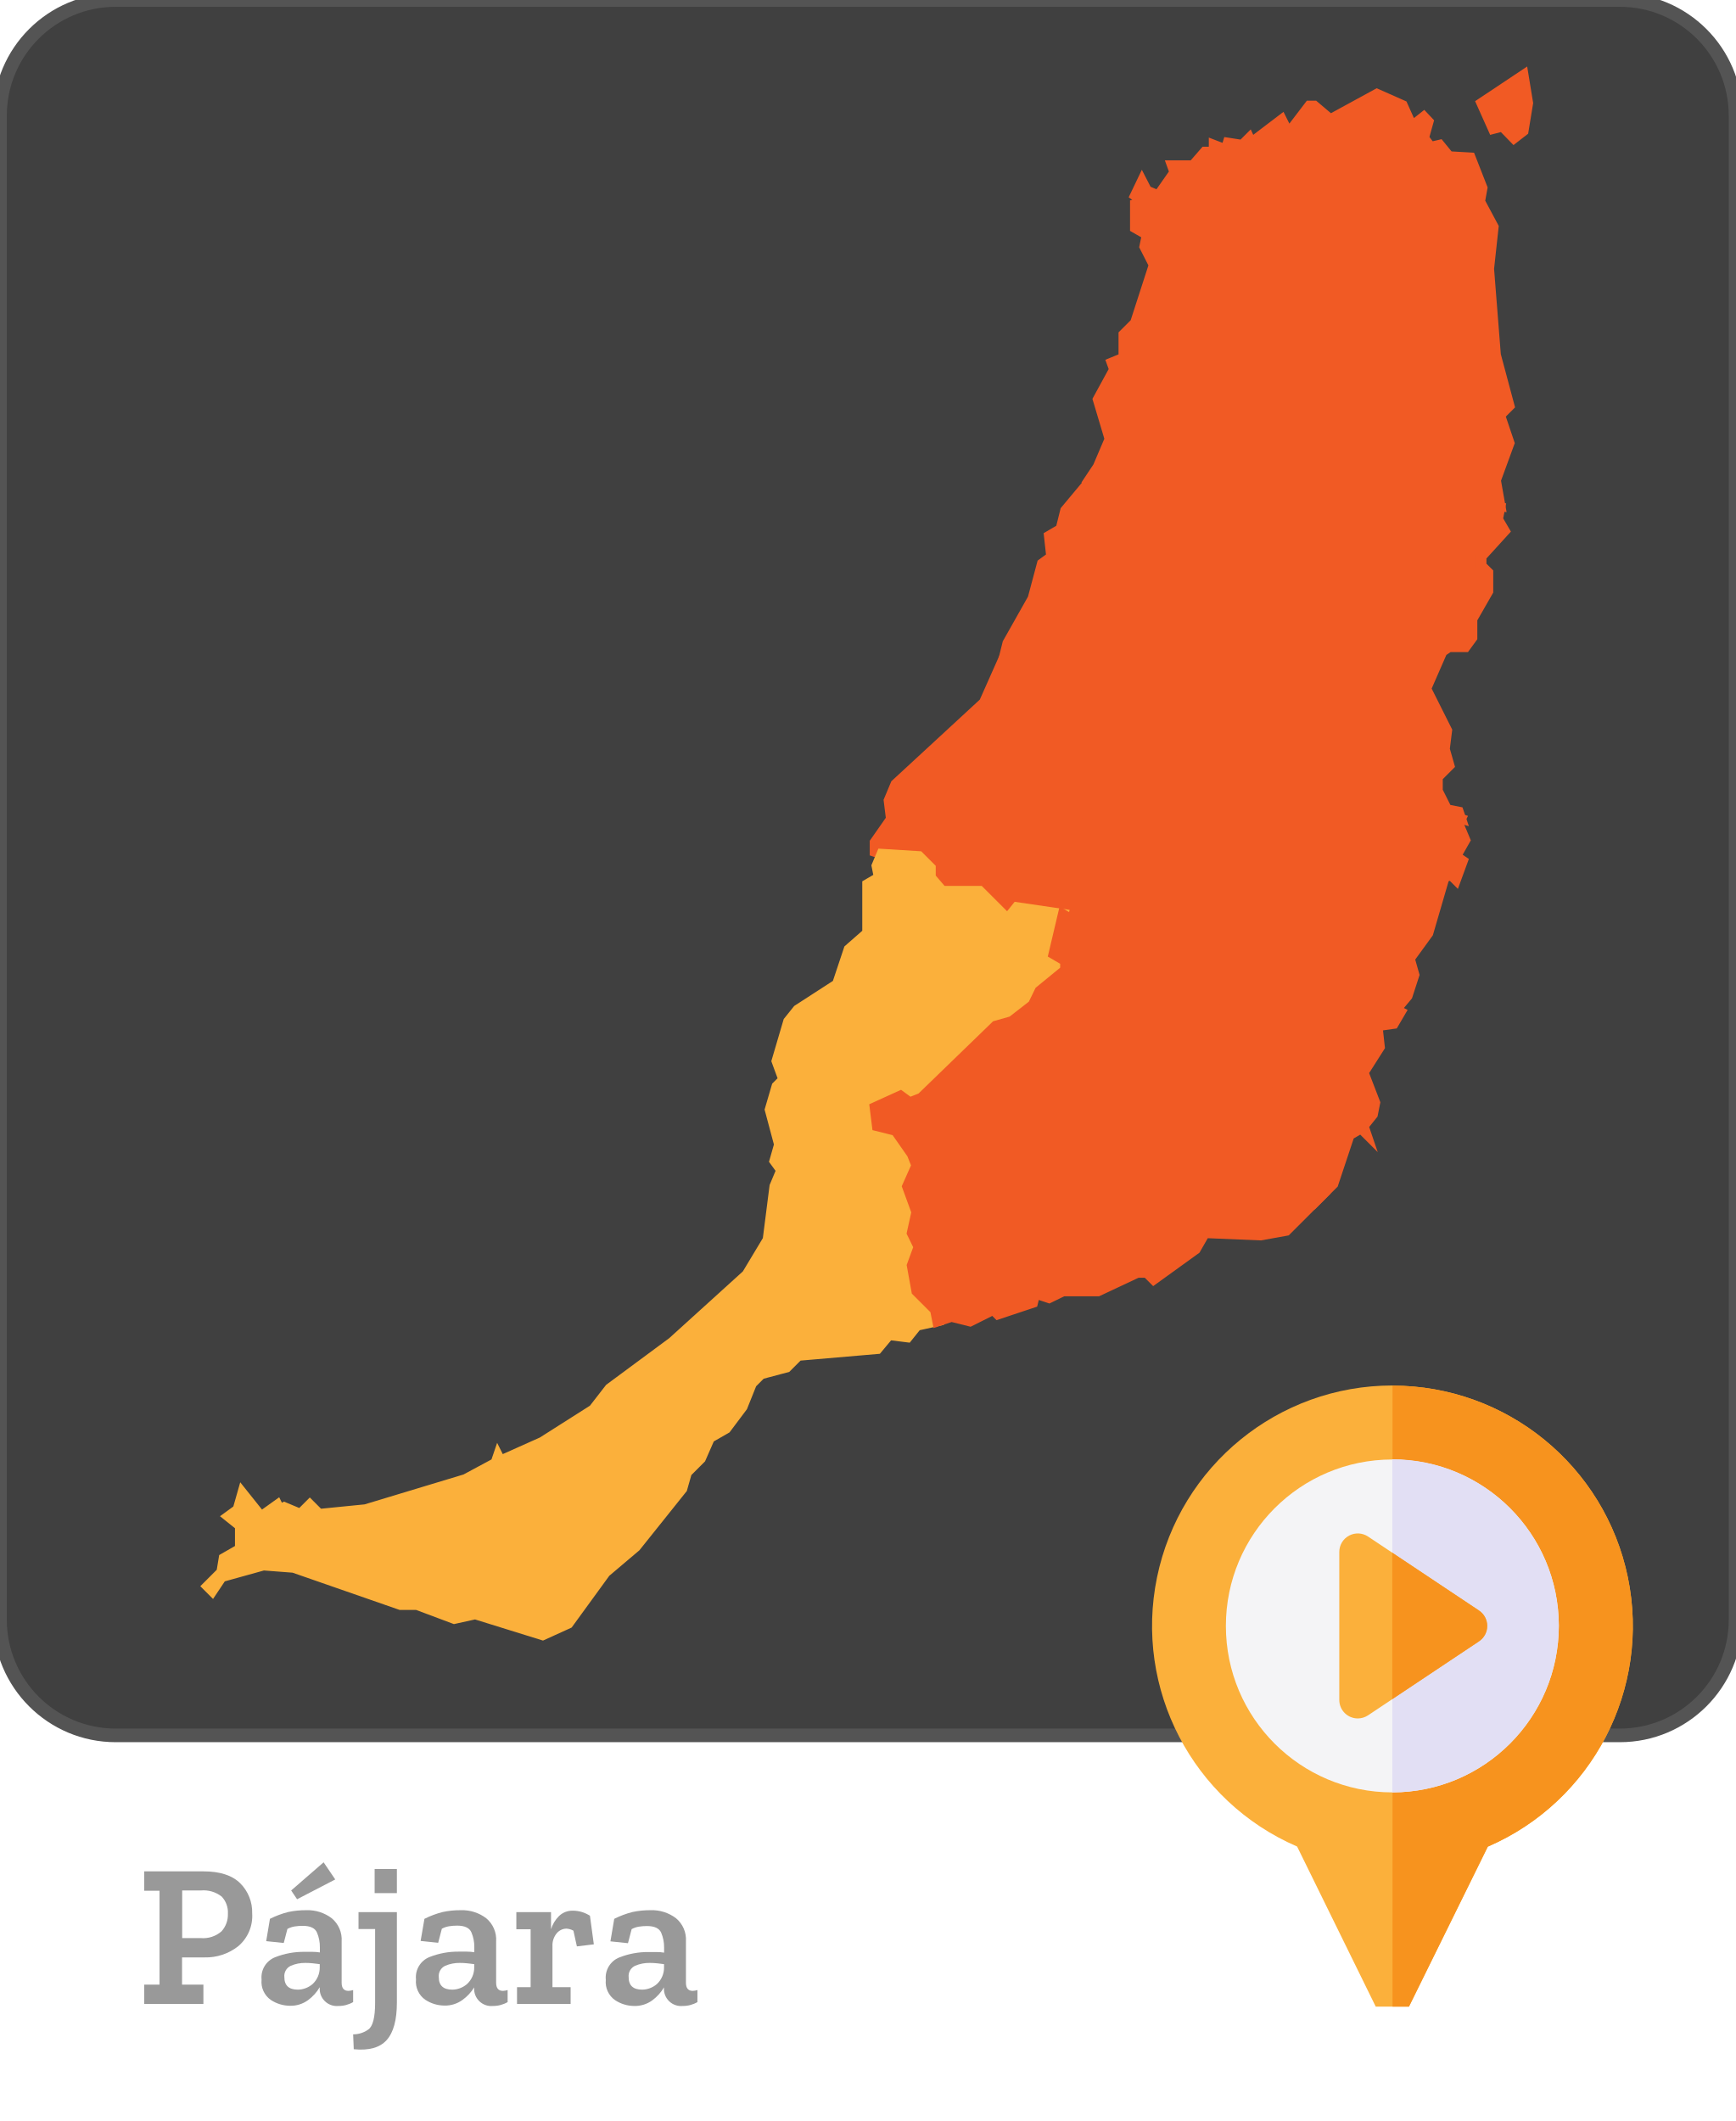
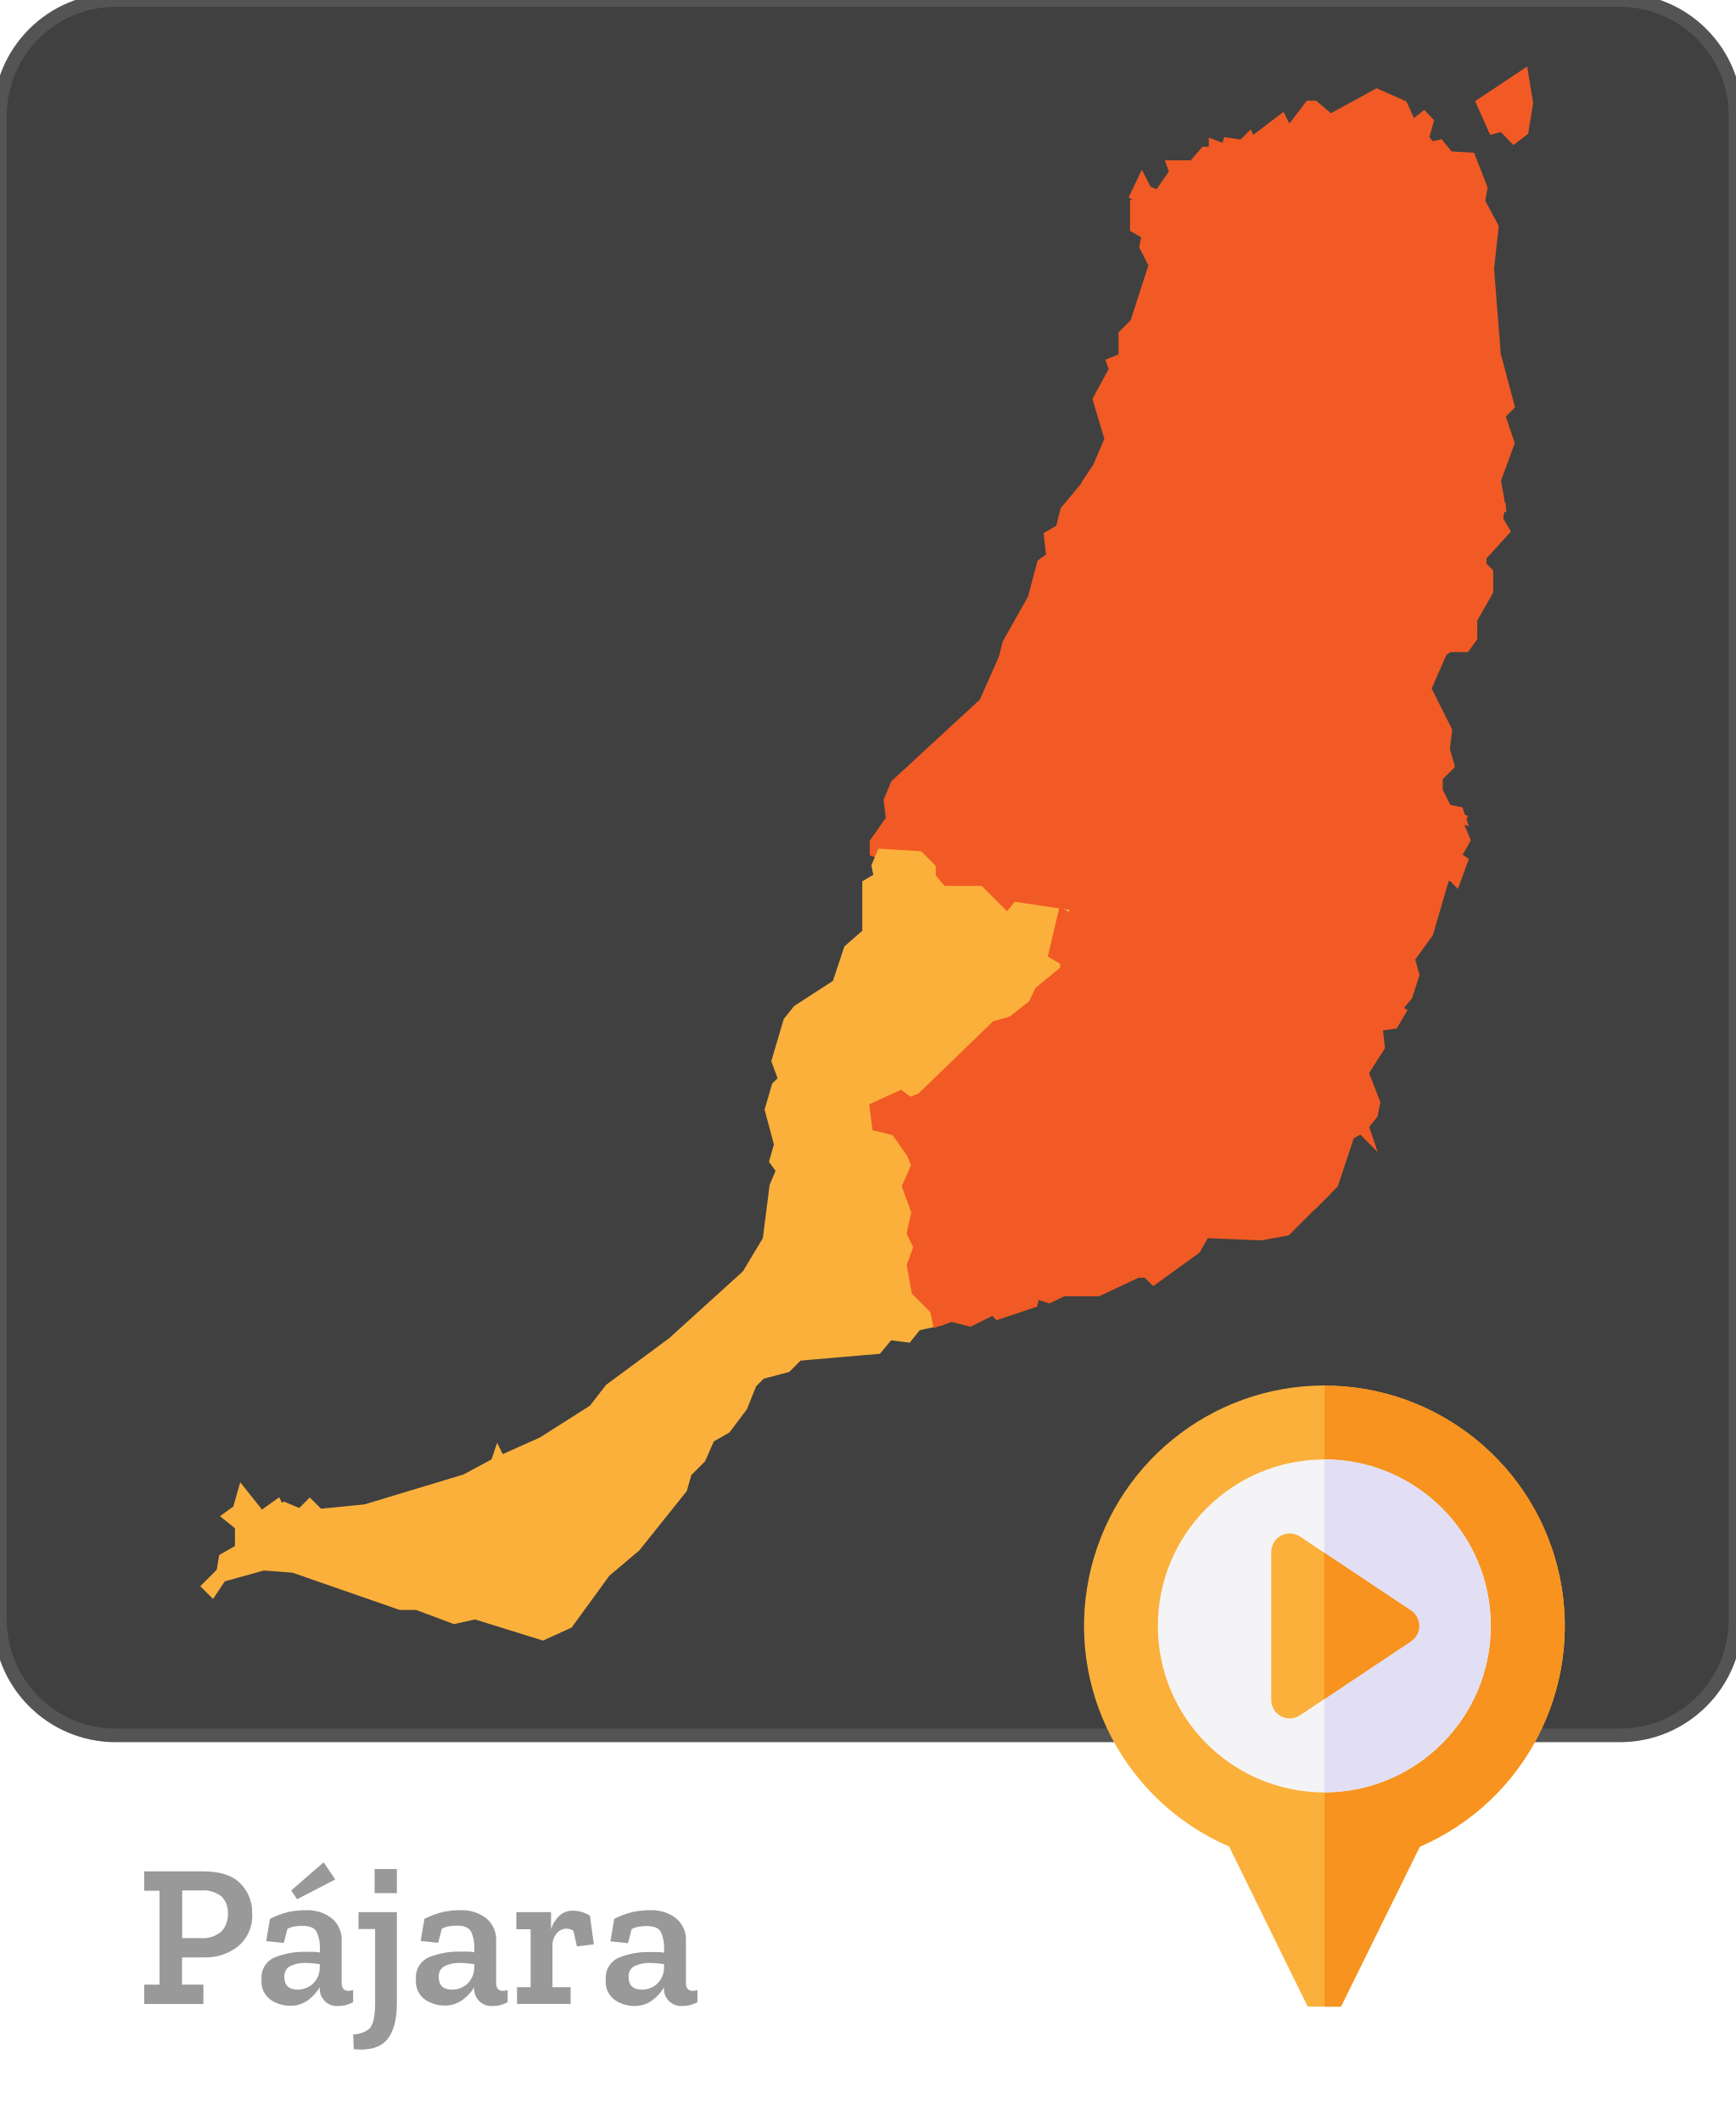
<svg xmlns="http://www.w3.org/2000/svg" id="Municipios_de_la_provincia_de_Santa_Cruz_de_Tenerife" data-name="Municipios de la provincia de Santa Cruz de Tenerife" viewBox="0 0 255.12 311.81">
  <defs>
    <style>.cls-1{fill:#404040;stroke:#545454;stroke-width:2px;}.cls-1,.cls-2,.cls-3{stroke-miterlimit:10;}.cls-2{fill:#f15a24;stroke:#f15a24;}.cls-2,.cls-3{stroke-width:1.52px;}.cls-3,.cls-5{fill:#fbb03b;}.cls-3{stroke:#fbb03b;}.cls-4{fill:#999;}.cls-6{fill:#f7931e;}.cls-7{fill:#f4f4f6;}.cls-8{fill:#e2dff4;}</style>
  </defs>
  <rect class="cls-1" width="255.12" height="255.12" rx="17.01" ry="17.01" />
  <path id="Antigua" class="cls-2" d="M214.7,120.42l-.34.68,1,2.39L214,125.89l1,.68-1,2.73-.68-.68-1,.34-2.39,8.2-2.73,3.76.68,2.39-1,3.08-1.71,2.05.68.34-1,1.71-2.39.34.34,3.08-2.39,3.76,1.71,4.44-.34,1.71-1.37,1.71.34,1-.68-.68-1.71,1-2.39,7.18-1,1,.34-1-16.74-26.31-22.21-13.33.68-4.44,3.42-4.78-1-9.57,1-2.05,7.52-2.39,4.44.68,6.49-1.71,1,1h2.39l3.76-1.37h2.39l6.15,4.1,4.78,1,1.71,1.71Z" />
  <path id="Betancuria" class="cls-2" d="M147.38,97.18l4.44,1,4.1-1,2.39,1.71h2.05l1,3.42-.68,2.05,7.18,6.83-7.52,2.39-1,2.05,1,9.57L156.95,130l-.68,4.44-6.83-1-1.37,1.71L144,131H138.5L136.79,129V127.6l-1.71-1.71-5.47-.34-1-.34v-1.37l2.39-3.42-.34-2.73,1-2.39,13-12Z" />
  <path id="La_Oliva" data-name="La Oliva" class="cls-2" d="M223.93,11.06l-6.14,4.09,1.69,3.78,1.38-.36,1.69,1.74,1.38-1.07.67-4.09ZM202.4,13.82l-6.85,3.74-2.36-2h-.71L189.4,19.6l-1-2L183.93,21l-.31-.67-1,1L180.5,21l-.31,1-1.74-.67v1h-1.33l-1.74,2h-3.07l.36,1-2.4,3.43-1.69-.71-.71-1.38-1,2.09,1.38,1-1.38.31v3.43l1.74,1-.36,1.74,1.38,2.71-2.76,8.54-1.69,1.69v3.43l-1.74.71.36,1-2.4,4.4,1.74,5.83-1.74,4.09-1.33,2,5.47,2.76,6.45,1h5.16l6.14-2.4,7.16,1,6.5-1.69,1.69,1.69,2.09.36,4.09-1.38,15.71,2.4-.67-3.78,2-5.47-1.38-4.09,1.38-1.38-2-7.47-1-12.68.67-6.14-2-3.74.36-2-1.74-4.45L213,23l-1.38-1.69-1.33.31-1-1.33.67-2.4-.67-.71-1.74,1.38-1.38-3.07Z" />
  <path id="Pájara" class="cls-3" d="M129.61,125.55l5.47.34,1.71,1.71V129L138.5,131H144l4.1,4.1,1.37-1.71,6.83,1-1.37,5.81,1.71,1v1.37l-3.76,3.08-1,2.05-3.08,2.39-2.39.68-10.93,10.59-1.71.68-1.37-1-3.76,1.71.34,2.73,2.73.68,2.39,3.42.68,1.71-1.37,3.08,1.37,3.76-.68,3.08,1,2.05-1,2.73.68,3.76,2.73,2.73.34,1.71-3.08.68-1.37,1.71-2.73-.34-1.71,2.05-11.62,1-1.71,1.71-3.76,1-1.37,1.37-1.37,3.42L106.72,210l-2.39,1.37L103,214.4l-2.05,2.05-.68,2.39-6.83,8.54-4.44,3.76-5.47,7.52-3.76,1.71-9.91-3.08-3.08.68-5.47-2.05H58.88l-15.72-5.47-4.44-.34-6.15,1.71-1.37,2.05-.68-.68,2.05-2.05.34-2.05,2.39-1.37v-3.42l-1.71-1.37,1.37-1,.68-2.39,2.73,3.42,2.39-1.71.34.68.68-.34,2.39,1,1.37-1.37,1.37,1.37,6.83-.68,14.69-4.44,4.44-2.39.34-1,.34.68L79.72,212l7.52-4.78,2.39-3.08,9.23-6.83,10.93-9.91,3.08-5.13,1-7.86,1-2.39-1-1.37.68-2.39-1.37-5.13,1-3.42,1-1-1-2.73,1.71-5.81,1.37-1.71,5.81-3.76,1.71-5.13,2.73-2.39V130l1.71-1-.34-1.71Z" />
  <path id="Puerto_del_Rosario" data-name="Puerto del Rosario" class="cls-2" d="M220.5,74.63l-.34,1.71,1,1.71-3.42,3.76v1.37l1,1v2.73L216.4,91v2.73l-1,1.37H213l-1,.68-2.39,5.47,3.08,6.15-.34,2.73.68,2.39-1.71,1.71v2.05l1.37,2.73,1.71.34.34,1L201,116.66,199.32,115l-4.78-1-6.15-4.1H186l-3.76,1.37h-2.39l-1-1-6.49,1.71-4.44-.68-7.18-6.83.68-2.05-1-3.42h-2.05l-2.39-1.71-4.1,1-4.44-1,.68-2.73L151.82,88l1.37-5.13,1.37-1-.34-3.08,1.71-1,.68-2.73,3.42-4.1,5.47,2.73,6.49,1h5.13l6.15-2.39,7.18,1,6.49-1.71,1.71,1.71,2.05.34,4.1-1.37Z" />
  <path id="Tuineje" class="cls-2" d="M194.88,175.1l-5.81,5.81-3.76.68-8.2-.34-1.37,2.39-6.15,4.44-1-1H167.2l-5.81,2.73h-5.13l-2.05,1-2.05-.68-.34,1.37-5.13,1.71-.68-.68-3.42,1.71-2.73-.68-2.05.68-.34-1.71-2.73-2.73-.68-3.76,1-2.73-1-2.05.68-3.08-1.37-3.76,1.37-3.08-.68-1.71-2.39-3.42-2.73-.68-.34-2.73,3.76-1.71,1.37,1,1.71-.68,10.93-10.59,2.39-.68,3.08-2.39,1-2.05,3.76-3.08v-1.37l-1.71-1,1.37-5.81,22.21,13.33,16.74,26.31Z" />
  <path class="cls-4" d="M37.07,281.28A5.82,5.82,0,0,1,35,286.13a7.68,7.68,0,0,1-4.94,1.63h-3.3v4H29.9v2.85H21.2v-2.85h2.25v-13.8H21.2v-2.85h8.7q3.63,0,5.4,1.74A6,6,0,0,1,37.07,281.28Zm-3.57.06a3.38,3.38,0,0,0-.91-2.52,4.3,4.3,0,0,0-3.08-.9H26.78v7h2.73a4.09,4.09,0,0,0,3.06-1A3.65,3.65,0,0,0,33.5,281.34Z" />
  <path class="cls-4" d="M39.68,282.09a13.12,13.12,0,0,1,2.67-1,12.12,12.12,0,0,1,2.7-.27A5.83,5.83,0,0,1,48.76,282a4.08,4.08,0,0,1,1.46,3.42v6.06q0,1.2,1,1.2a2.63,2.63,0,0,0,.69-.12l0,1.77a4.25,4.25,0,0,1-2.16.57A2.52,2.52,0,0,1,47,292.2v-.06a6.38,6.38,0,0,1-1.7,1.89,4.33,4.33,0,0,1-2.71.84,5.17,5.17,0,0,1-2.77-.85,3.24,3.24,0,0,1-1.37-3,3.18,3.18,0,0,1,2-3.29,11.42,11.42,0,0,1,4.29-.79l1.17,0q.6,0,1.11.09v-.75a5.35,5.35,0,0,0-.42-2.16q-.42-1-2.1-1a7.35,7.35,0,0,0-1.19.09,3.43,3.43,0,0,0-1.06.36l-.54,2.07-2.58-.27ZM47,289.23v-.48l-1-.12a10,10,0,0,0-1.11-.06,5.24,5.24,0,0,0-2.14.42,1.65,1.65,0,0,0-.95,1.68q0,1.83,2,1.83a3.39,3.39,0,0,0,2.16-.83A3.29,3.29,0,0,0,47,289.23Zm2.28-12.93-5.61,2.91-.87-1.29,4.77-4.14Z" />
  <path class="cls-4" d="M58.34,294.42q0,3.81-1.5,5.49T52,301.26l-.09-2.19a3.8,3.8,0,0,0,2.23-.71q1-.7,1-3.94V283.59H52.7V281.1h5.64Zm-3.27-16.11v-3.54h3.27v3.54Z" />
  <path class="cls-4" d="M62.39,282.09a13.1,13.1,0,0,1,2.67-1,12.11,12.11,0,0,1,2.7-.27A5.83,5.83,0,0,1,71.47,282a4.08,4.08,0,0,1,1.46,3.42v6.06q0,1.2,1,1.2a2.62,2.62,0,0,0,.69-.12l0,1.77a4.25,4.25,0,0,1-2.16.57,2.52,2.52,0,0,1-2.76-2.67v-.06A6.38,6.38,0,0,1,68,294a4.33,4.33,0,0,1-2.71.84,5.17,5.17,0,0,1-2.77-.85,3.24,3.24,0,0,1-1.37-3,3.18,3.18,0,0,1,2-3.29,11.41,11.41,0,0,1,4.29-.79l1.17,0q.6,0,1.11.09v-.75a5.33,5.33,0,0,0-.42-2.16q-.42-1-2.1-1a7.34,7.34,0,0,0-1.18.09,3.44,3.44,0,0,0-1.07.36l-.54,2.07-2.58-.27Zm7.32,7.14v-.48l-1-.12a10,10,0,0,0-1.11-.06,5.25,5.25,0,0,0-2.15.42,1.65,1.65,0,0,0-.95,1.68q0,1.83,2,1.83a3.39,3.39,0,0,0,2.16-.83A3.29,3.29,0,0,0,69.71,289.23Z" />
  <path class="cls-4" d="M84.2,280.89a4.59,4.59,0,0,1,2.52.75l.57,4.2-2.49.3-.51-2.31a2.39,2.39,0,0,0-1-.3,1.89,1.89,0,0,0-1.46.69,2.78,2.78,0,0,0-.62,1.92v6h2.67v2.46H76v-2.46h2v-8.52h-2.1V281.1H81v2.52a4.66,4.66,0,0,1,1.16-1.93A2.82,2.82,0,0,1,84.2,280.89Z" />
  <path class="cls-4" d="M90.29,282.09a13.12,13.12,0,0,1,2.67-1,12.12,12.12,0,0,1,2.7-.27A5.83,5.83,0,0,1,99.37,282a4.08,4.08,0,0,1,1.46,3.42v6.06q0,1.2,1,1.2a2.63,2.63,0,0,0,.69-.12l0,1.77a4.25,4.25,0,0,1-2.16.57,2.52,2.52,0,0,1-2.76-2.67v-.06a6.38,6.38,0,0,1-1.7,1.89,4.33,4.33,0,0,1-2.71.84,5.17,5.17,0,0,1-2.77-.85,3.24,3.24,0,0,1-1.37-3,3.18,3.18,0,0,1,2-3.29,11.42,11.42,0,0,1,4.29-.79l1.17,0q.6,0,1.11.09v-.75a5.35,5.35,0,0,0-.42-2.16q-.42-1-2.1-1a7.35,7.35,0,0,0-1.19.09,3.43,3.43,0,0,0-1.06.36l-.54,2.07-2.58-.27Zm7.32,7.14v-.48l-1-.12a10,10,0,0,0-1.11-.06,5.24,5.24,0,0,0-2.14.42,1.65,1.65,0,0,0-.95,1.68q0,1.83,2,1.83a3.39,3.39,0,0,0,2.16-.83A3.29,3.29,0,0,0,97.61,289.23Z" />
-   <path class="cls-5" d="M204.67,203.68a35.34,35.34,0,0,0-14,67.78L202.23,295h4.88l11.59-23.52a35.34,35.34,0,0,0-14-67.78Z" />
-   <path class="cls-6" d="M207.11,295l11.59-23.52a35.34,35.34,0,0,0-14-67.78V295Z" />
-   <path class="cls-7" d="M204.67,263.5A24.47,24.47,0,1,1,229.14,239,24.5,24.5,0,0,1,204.67,263.5Z" />
-   <path class="cls-8" d="M229.14,239a24.5,24.5,0,0,0-24.47-24.47V263.5A24.5,24.5,0,0,0,229.14,239Z" />
-   <path class="cls-5" d="M199.59,252.63a2.72,2.72,0,0,1-2.72-2.72V228.15a2.72,2.72,0,0,1,4.23-2.26l16.31,10.88a2.72,2.72,0,0,1,0,4.52L201.1,252.17a2.72,2.72,0,0,1-1.51.46Z" />
-   <path class="cls-6" d="M217.41,236.77l-12.75-8.5v21.52l12.75-8.5a2.72,2.72,0,0,0,0-4.52Z" />
+   <path class="cls-5" d="M194.67,203.68a35.34,35.34,0,0,0-14,67.78L192.23,295h4.88l11.59-23.52a35.34,35.34,0,0,0-14-67.78Z" />
+   <path class="cls-6" d="M197.11,295l11.59-23.52a35.34,35.34,0,0,0-14-67.78V295Z" />
+   <path class="cls-7" d="M194.67,263.5A24.47,24.47,0,1,1,219.14,239,24.5,24.5,0,0,1,194.67,263.5Z" />
+   <path class="cls-8" d="M219.14,239a24.5,24.5,0,0,0-24.47-24.47V263.5A24.5,24.5,0,0,0,219.14,239Z" />
+   <path class="cls-5" d="M189.59,252.63a2.72,2.72,0,0,1-2.72-2.72V228.15a2.72,2.72,0,0,1,4.23-2.26l16.31,10.88a2.72,2.72,0,0,1,0,4.52L191.1,252.17a2.72,2.72,0,0,1-1.51.46Z" />
+   <path class="cls-6" d="M207.41,236.77l-12.75-8.5v21.52l12.75-8.5a2.72,2.72,0,0,0,0-4.52Z" />
</svg>
